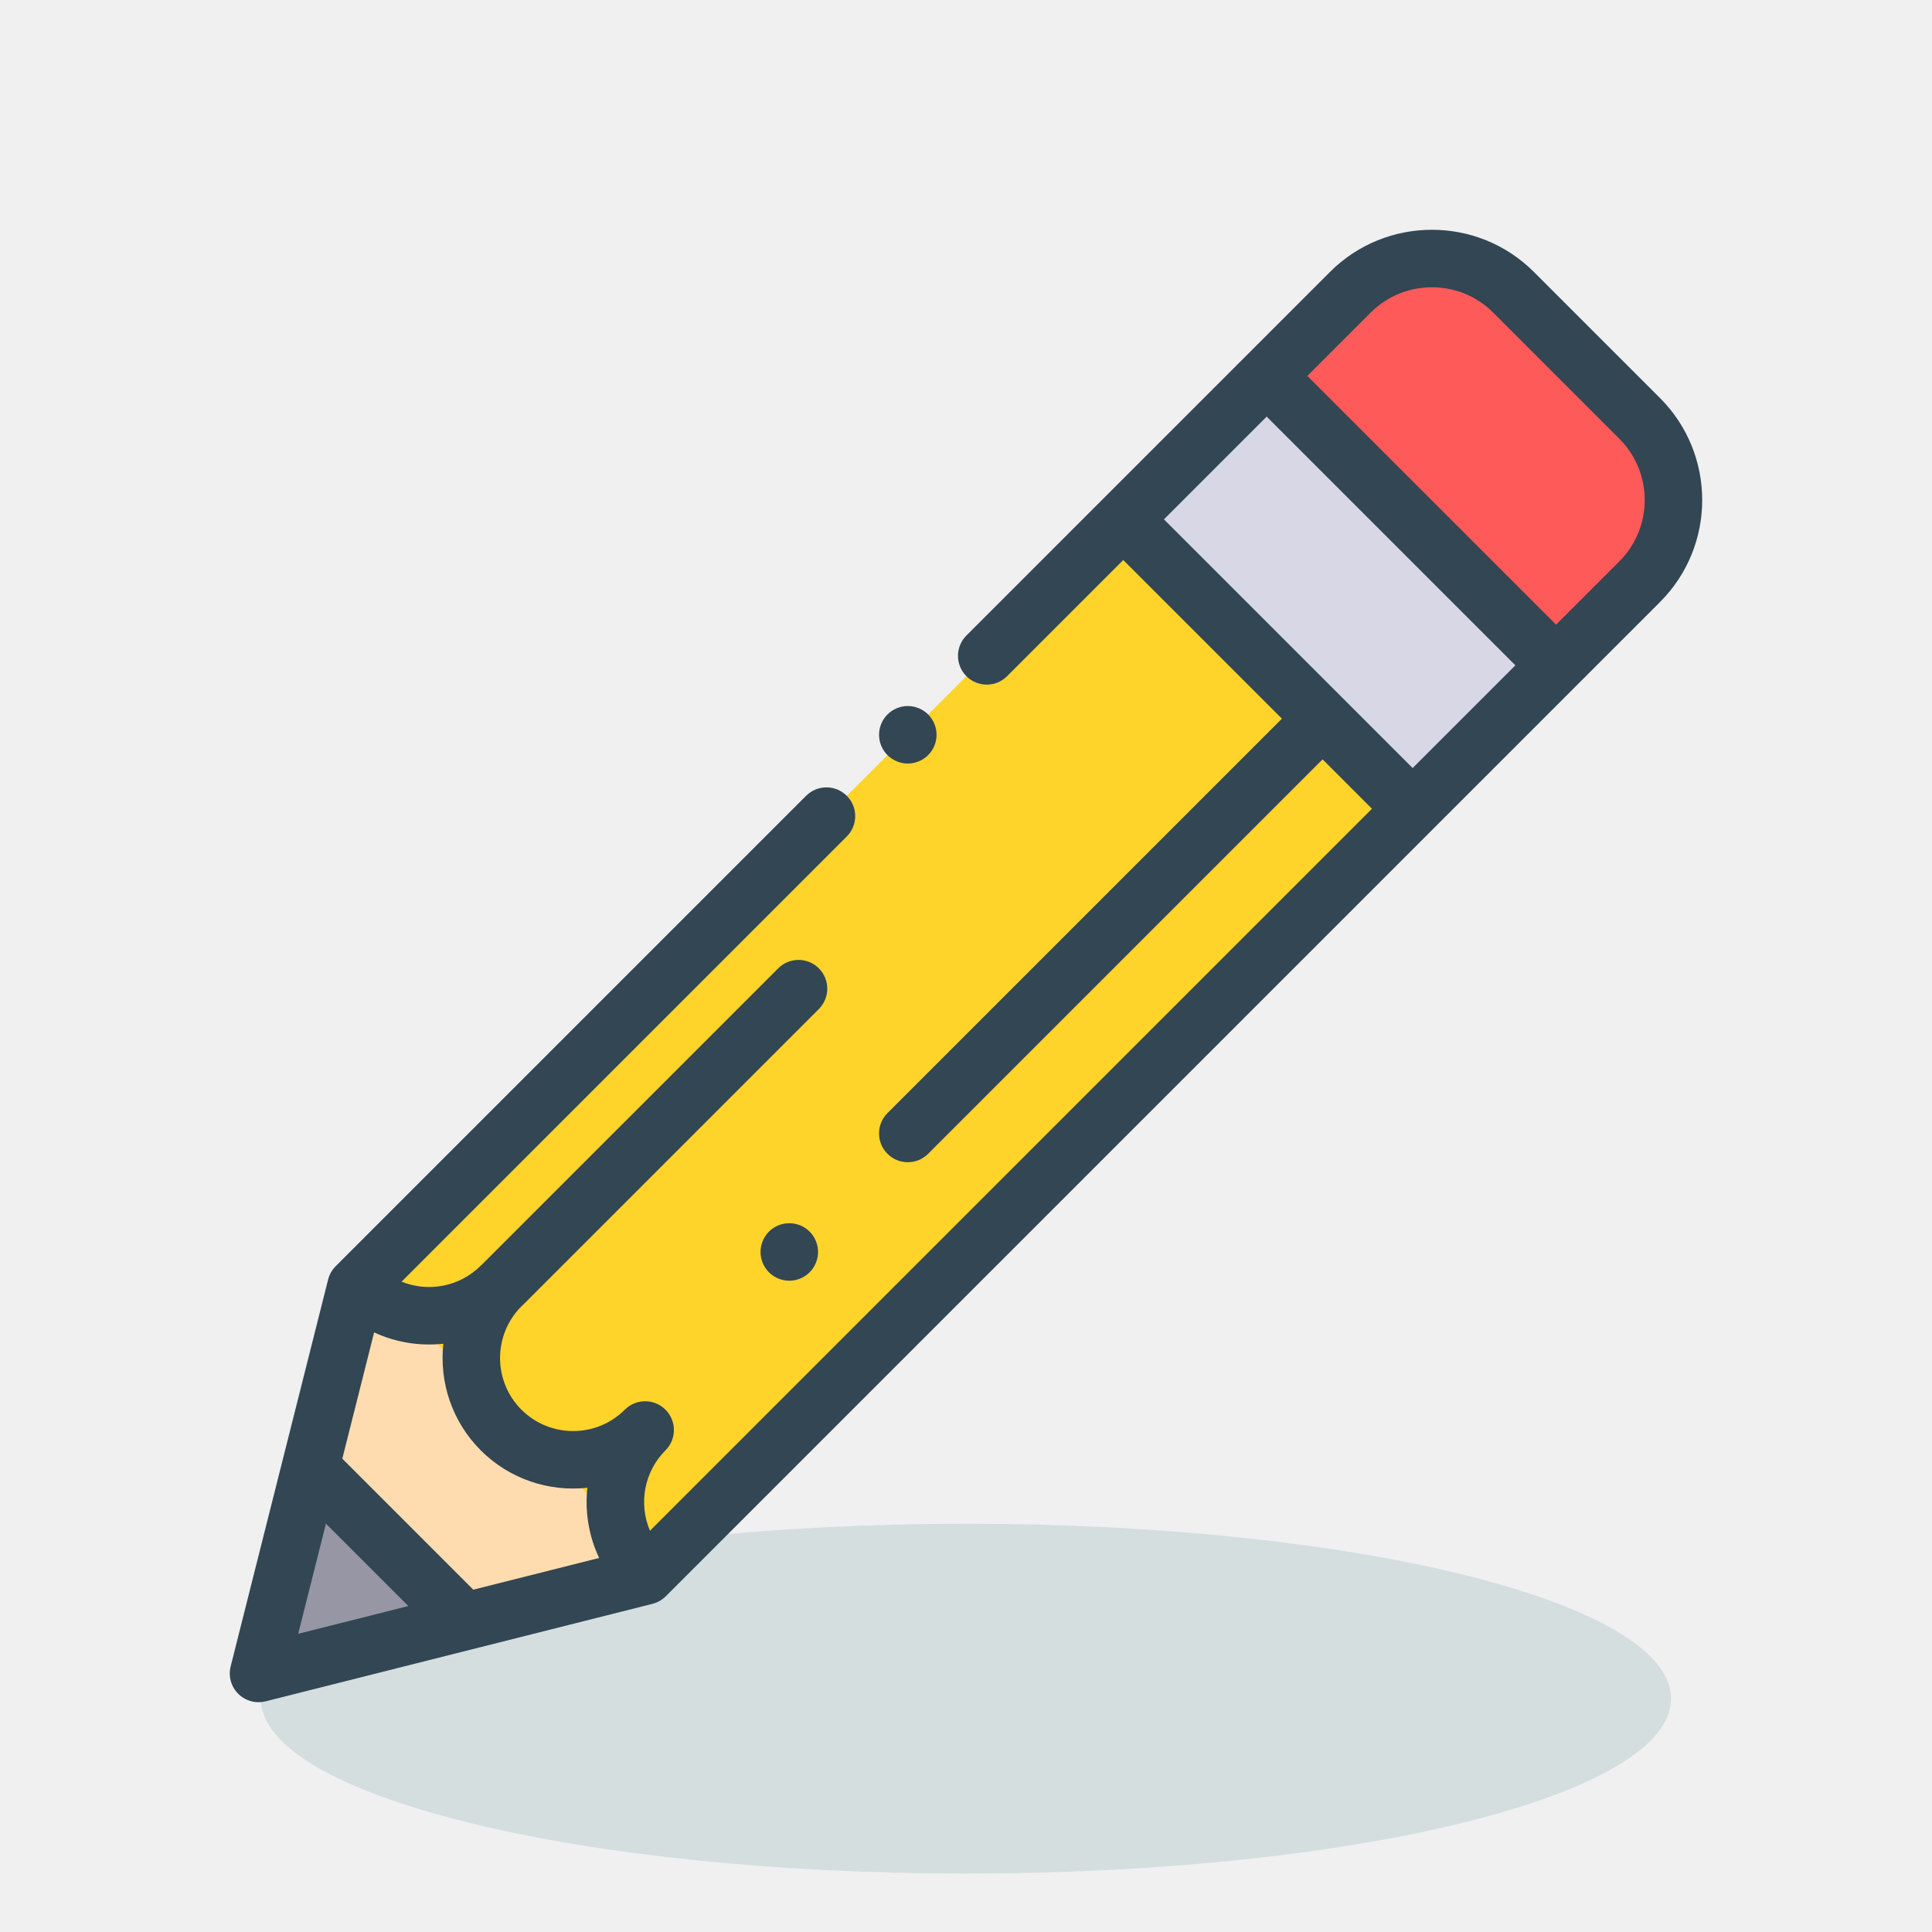
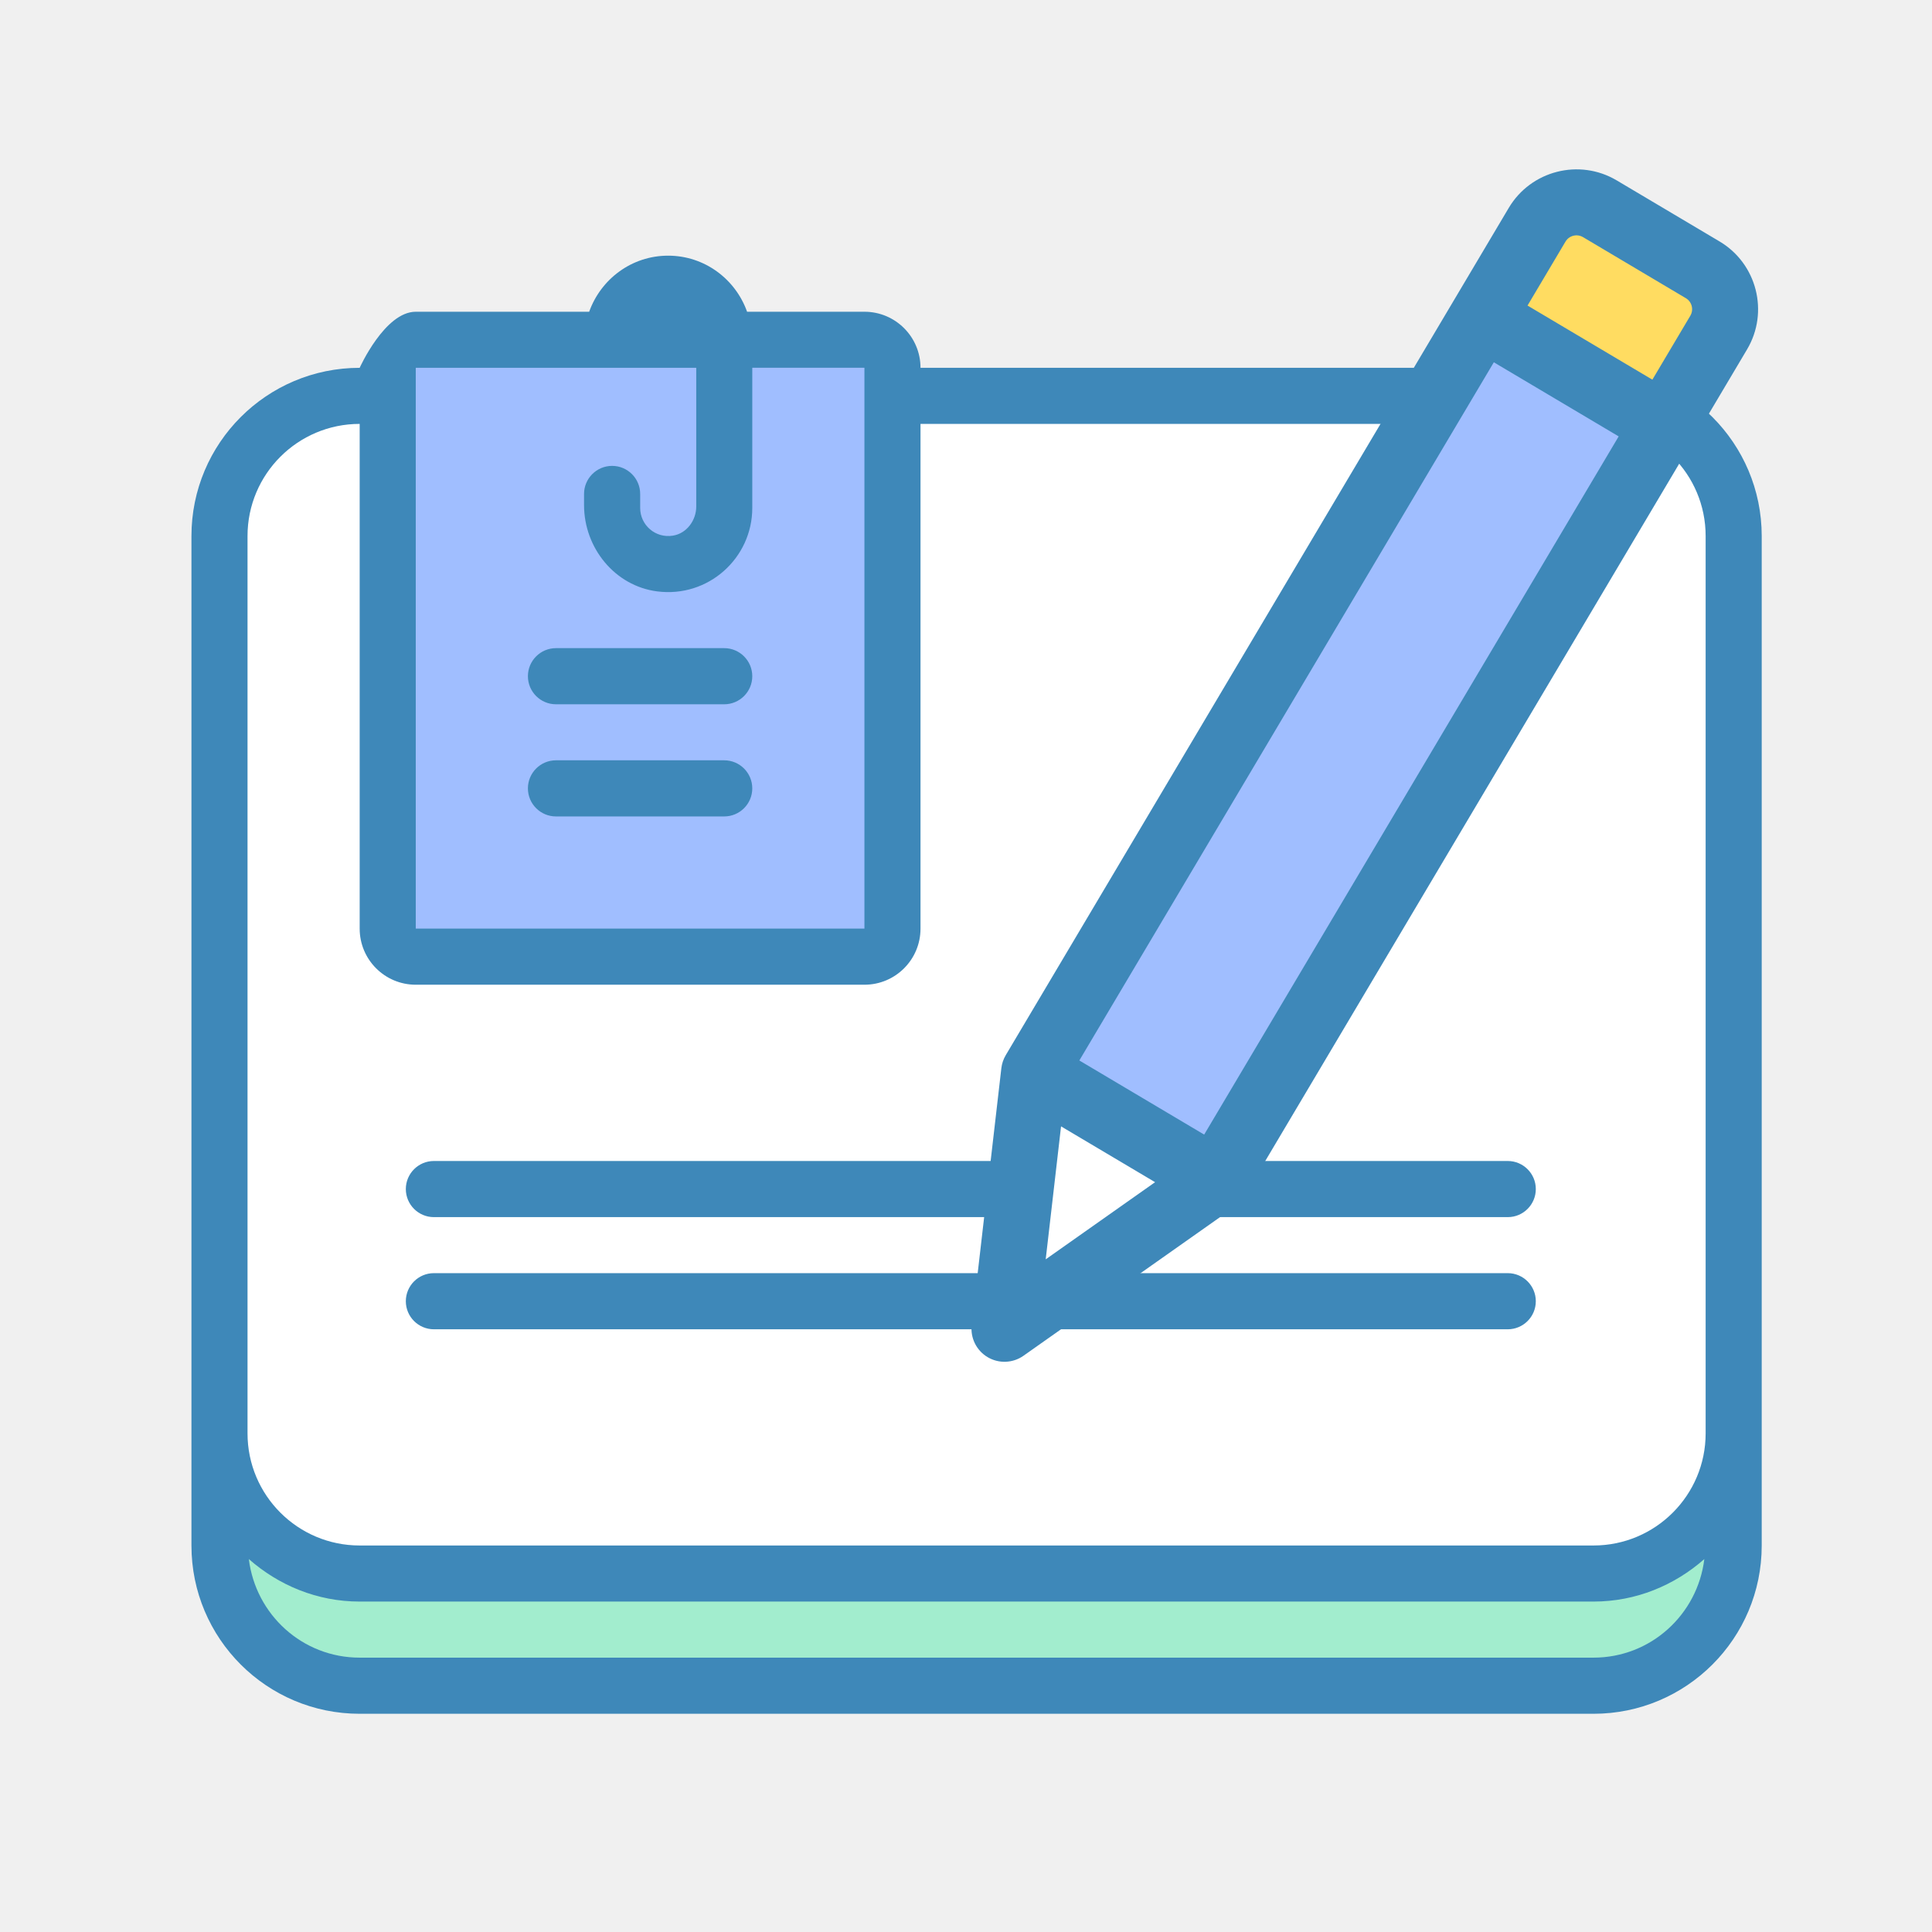
<svg xmlns="http://www.w3.org/2000/svg" width="128" height="128" viewBox="0 0 33.867 33.867" version="1.1" id="svg8">
  <defs id="defs2">
    <linearGradient id="SVGID_1_" gradientUnits="userSpaceOnUse" x1="-48.898" y1="652.635" x2="-47.823" y2="651.701" gradientTransform="matrix(359.2982,0,0,-413.193,17595.889,269767.66)">
      <stop offset="0" style="stop-color:#D4E1F4" id="stop1610" />
      <stop offset="0.172" style="stop-color:#D4E1F4" id="stop1612" />
      <stop offset="0.2" style="stop-color:#D4E1F4" id="stop1614" />
      <stop offset="0.2" style="stop-color:#DAE4F4" id="stop1616" />
      <stop offset="0.201" style="stop-color:#EBEBF4" id="stop1618" />
      <stop offset="0.201" style="stop-color:#F6F1F4" id="stop1620" />
      <stop offset="0.202" style="stop-color:#FDF4F4" id="stop1622" />
      <stop offset="0.205" style="stop-color:#FFF5F4" id="stop1624" />
      <stop offset="0.252" style="stop-color:#FFF5F4" id="stop1626" />
      <stop offset="0.26" style="stop-color:#FFF5F4" id="stop1628" />
      <stop offset="0.26" style="stop-color:#D4E1F4" id="stop1630" />
      <stop offset="0.397" style="stop-color:#D4E1F4" id="stop1632" />
      <stop offset="0.42" style="stop-color:#D4E1F4" id="stop1634" />
      <stop offset="0.42" style="stop-color:#DAE4F4" id="stop1636" />
      <stop offset="0.421" style="stop-color:#EBEBF4" id="stop1638" />
      <stop offset="0.421" style="stop-color:#F6F1F4" id="stop1640" />
      <stop offset="0.422" style="stop-color:#FDF4F4" id="stop1642" />
      <stop offset="0.425" style="stop-color:#FFF5F4" id="stop1644" />
      <stop offset="0.489" style="stop-color:#FFF5F4" id="stop1646" />
      <stop offset="0.5" style="stop-color:#FFF5F4" id="stop1648" />
      <stop offset="0.5" style="stop-color:#F9F2F4" id="stop1650" />
      <stop offset="0.5" style="stop-color:#E8EBF4" id="stop1652" />
      <stop offset="0.5" style="stop-color:#DDE5F4" id="stop1654" />
      <stop offset="0.5" style="stop-color:#D6E2F4" id="stop1656" />
      <stop offset="0.501" style="stop-color:#D4E1F4" id="stop1658" />
      <stop offset="0.706" style="stop-color:#D4E1F4" id="stop1660" />
      <stop offset="0.74" style="stop-color:#D4E1F4" id="stop1662" />
      <stop offset="0.741" style="stop-color:#FFF5F4" id="stop1664" />
      <stop offset="0.835" style="stop-color:#FFF5F4" id="stop1666" />
      <stop offset="0.85" style="stop-color:#FFF5F4" id="stop1668" />
      <stop offset="0.851" style="stop-color:#D4E1F4" id="stop1670" />
    </linearGradient>
    <linearGradient id="SVGID_1_-9" gradientUnits="userSpaceOnUse" x1="-48.715" y1="652.507" x2="-48.205" y2="651.595" gradientTransform="matrix(22.45947,0,0,-12.55625,1104.41,8465.738)">
      <stop offset="0" style="stop-color:#D4E1F4" id="stop2374" />
      <stop offset="0.172" style="stop-color:#D4E1F4" id="stop2376" />
      <stop offset="0.2" style="stop-color:#D4E1F4" id="stop2378" />
      <stop offset="0.2" style="stop-color:#DAE4F4" id="stop2380" />
      <stop offset="0.201" style="stop-color:#EBEBF4" id="stop2382" />
      <stop offset="0.201" style="stop-color:#F6F1F4" id="stop2384" />
      <stop offset="0.202" style="stop-color:#FDF4F4" id="stop2386" />
      <stop offset="0.205" style="stop-color:#FFF5F4" id="stop2388" />
      <stop offset="0.252" style="stop-color:#FFF5F4" id="stop2390" />
      <stop offset="0.26" style="stop-color:#FFF5F4" id="stop2392" />
      <stop offset="0.26" style="stop-color:#D4E1F4" id="stop2394" />
      <stop offset="0.397" style="stop-color:#D4E1F4" id="stop2396" />
      <stop offset="0.42" style="stop-color:#D4E1F4" id="stop2398" />
      <stop offset="0.42" style="stop-color:#DAE4F4" id="stop2400" />
      <stop offset="0.421" style="stop-color:#EBEBF4" id="stop2402" />
      <stop offset="0.421" style="stop-color:#F6F1F4" id="stop2404" />
      <stop offset="0.422" style="stop-color:#FDF4F4" id="stop2406" />
      <stop offset="0.425" style="stop-color:#FFF5F4" id="stop2408" />
      <stop offset="0.489" style="stop-color:#FFF5F4" id="stop2410" />
      <stop offset="0.5" style="stop-color:#FFF5F4" id="stop2412" />
      <stop offset="0.5" style="stop-color:#F9F2F4" id="stop2414" />
      <stop offset="0.5" style="stop-color:#E8EBF4" id="stop2416" />
      <stop offset="0.5" style="stop-color:#DDE5F4" id="stop2418" />
      <stop offset="0.5" style="stop-color:#D6E2F4" id="stop2420" />
      <stop offset="0.501" style="stop-color:#D4E1F4" id="stop2422" />
      <stop offset="0.706" style="stop-color:#D4E1F4" id="stop2424" />
      <stop offset="0.74" style="stop-color:#D4E1F4" id="stop2426" />
      <stop offset="0.741" style="stop-color:#FFF5F4" id="stop2428" />
      <stop offset="0.835" style="stop-color:#FFF5F4" id="stop2430" />
      <stop offset="0.85" style="stop-color:#FFF5F4" id="stop2432" />
      <stop offset="0.851" style="stop-color:#D4E1F4" id="stop2434" />
    </linearGradient>
  </defs>
  <g id="layer1" transform="translate(0,-263.1333)">
    <g id="g4631" transform="matrix(0.2645833,0,0,0.2645833,123.9807,233.3765)" />
    <g id="g4633" transform="matrix(0.2645833,0,0,0.2645833,123.9807,233.3765)" />
    <g id="g4635" transform="matrix(0.2645833,0,0,0.2645833,123.9807,233.3765)" />
    <g id="g4637" transform="matrix(0.2645833,0,0,0.2645833,123.9807,233.3765)" />
    <g id="g4639" transform="matrix(0.2645833,0,0,0.2645833,123.9807,233.3765)" />
    <g id="g4641" transform="matrix(0.2645833,0,0,0.2645833,123.9807,233.3765)" />
    <g id="g4643" transform="matrix(0.2645833,0,0,0.2645833,123.9807,233.3765)" />
    <g id="g4645" transform="matrix(0.2645833,0,0,0.2645833,123.9807,233.3765)" />
    <g id="g4647" transform="matrix(0.2645833,0,0,0.2645833,123.9807,233.3765)" />
    <g id="g4649" transform="matrix(0.2645833,0,0,0.2645833,123.9807,233.3765)" />
    <g id="g4651" transform="matrix(0.2645833,0,0,0.2645833,123.9807,233.3765)" />
    <g id="g4653" transform="matrix(0.2645833,0,0,0.2645833,123.9807,233.3765)" />
    <g id="g4655" transform="matrix(0.2645833,0,0,0.2645833,123.9807,233.3765)" />
    <g id="g4657" transform="matrix(0.2645833,0,0,0.2645833,123.9807,233.3765)" />
    <g id="g4659" transform="matrix(0.2645833,0,0,0.2645833,123.9807,233.3765)" />
    <g id="g5940" transform="matrix(0.2645833,0,0,0.2645833,52.3312,255.6772)" />
    <g id="g5942" transform="matrix(0.2645833,0,0,0.2645833,52.3312,255.6772)" />
    <g id="g5944" transform="matrix(0.2645833,0,0,0.2645833,52.3312,255.6772)" />
    <g id="g5946" transform="matrix(0.2645833,0,0,0.2645833,52.3312,255.6772)" />
    <g id="g5948" transform="matrix(0.2645833,0,0,0.2645833,52.3312,255.6772)" />
    <g id="g5950" transform="matrix(0.2645833,0,0,0.2645833,52.3312,255.6772)" />
    <g id="g5952" transform="matrix(0.2645833,0,0,0.2645833,52.3312,255.6772)" />
    <g id="g5954" transform="matrix(0.2645833,0,0,0.2645833,52.3312,255.6772)" />
    <g id="g5956" transform="matrix(0.2645833,0,0,0.2645833,52.3312,255.6772)" />
    <g id="g5958" transform="matrix(0.2645833,0,0,0.2645833,52.3312,255.6772)" />
    <g id="g5960" transform="matrix(0.2645833,0,0,0.2645833,52.3312,255.6772)" />
    <g id="g5962" transform="matrix(0.2645833,0,0,0.2645833,52.3312,255.6772)" />
    <g id="g5964" transform="matrix(0.2645833,0,0,0.2645833,52.3312,255.6772)" />
    <g id="g5966" transform="matrix(0.2645833,0,0,0.2645833,52.3312,255.6772)" />
    <g id="g5968" transform="matrix(0.2645833,0,0,0.2645833,52.3312,255.6772)" />
    <g id="g6342" transform="matrix(0.05223282,0,0,0.05223282,4.536288,266.078)" />
    <g id="g6344" transform="matrix(0.05223282,0,0,0.05223282,4.536288,266.078)" />
    <g id="g6346" transform="matrix(0.05223282,0,0,0.05223282,4.536288,266.078)" />
    <g id="g6348" transform="matrix(0.05223282,0,0,0.05223282,4.536288,266.078)" />
    <g id="g6350" transform="matrix(0.05223282,0,0,0.05223282,4.536288,266.078)" />
    <g id="g6352" transform="matrix(0.05223282,0,0,0.05223282,4.536288,266.078)" />
    <g id="g6354" transform="matrix(0.05223282,0,0,0.05223282,4.536288,266.078)" />
    <g id="g6356" transform="matrix(0.05223282,0,0,0.05223282,4.536288,266.078)" />
    <g id="g6358" transform="matrix(0.05223282,0,0,0.05223282,4.536288,266.078)" />
    <g id="g6360" transform="matrix(0.05223282,0,0,0.05223282,4.536288,266.078)" />
    <g id="g6362" transform="matrix(0.05223282,0,0,0.05223282,4.536288,266.078)" />
    <g id="g6364" transform="matrix(0.05223282,0,0,0.05223282,4.536288,266.078)" />
    <g id="g6366" transform="matrix(0.05223282,0,0,0.05223282,4.536288,266.078)" />
    <g id="g6368" transform="matrix(0.05223282,0,0,0.05223282,4.536288,266.078)" />
    <g id="g6370" transform="matrix(0.05223282,0,0,0.05223282,4.536288,266.078)" />
    <g id="g7291" transform="matrix(0.04735073,0,0,0.04735073,4.711943,267.7517)" />
    <g id="g7293" transform="matrix(0.04735073,0,0,0.04735073,4.711943,267.7517)" />
    <g id="g7295" transform="matrix(0.04735073,0,0,0.04735073,4.711943,267.7517)" />
    <g id="g7297" transform="matrix(0.04735073,0,0,0.04735073,4.711943,267.7517)" />
    <g id="g7299" transform="matrix(0.04735073,0,0,0.04735073,4.711943,267.7517)" />
    <g id="g7301" transform="matrix(0.04735073,0,0,0.04735073,4.711943,267.7517)" />
    <g id="g7303" transform="matrix(0.04735073,0,0,0.04735073,4.711943,267.7517)" />
    <g id="g7305" transform="matrix(0.04735073,0,0,0.04735073,4.711943,267.7517)" />
    <g id="g7307" transform="matrix(0.04735073,0,0,0.04735073,4.711943,267.7517)" />
    <g id="g7309" transform="matrix(0.04735073,0,0,0.04735073,4.711943,267.7517)" />
    <g id="g7311" transform="matrix(0.04735073,0,0,0.04735073,4.711943,267.7517)" />
    <g id="g7313" transform="matrix(0.04735073,0,0,0.04735073,4.711943,267.7517)" />
    <g id="g7315" transform="matrix(0.04735073,0,0,0.04735073,4.711943,267.7517)" />
    <g id="g7317" transform="matrix(0.04735073,0,0,0.04735073,4.711943,267.7517)" />
    <g id="g7319" transform="matrix(0.04735073,0,0,0.04735073,4.711943,267.7517)" />
    <g id="g4631-3" transform="matrix(0.2645833,0,0,0.2645833,163.6301,236.6823)" />
    <g id="g4633-4" transform="matrix(0.2645833,0,0,0.2645833,163.6301,236.6823)" />
    <g id="g4635-2" transform="matrix(0.2645833,0,0,0.2645833,163.6301,236.6823)" />
    <g id="g4637-2" transform="matrix(0.2645833,0,0,0.2645833,163.6301,236.6823)" />
    <g id="g4639-4" transform="matrix(0.2645833,0,0,0.2645833,163.6301,236.6823)" />
    <g id="g4641-5" transform="matrix(0.2645833,0,0,0.2645833,163.6301,236.6823)" />
    <g id="g4643-1" transform="matrix(0.2645833,0,0,0.2645833,163.6301,236.6823)" />
    <g id="g4645-7" transform="matrix(0.2645833,0,0,0.2645833,163.6301,236.6823)" />
    <g id="g4647-5" transform="matrix(0.2645833,0,0,0.2645833,163.6301,236.6823)" />
    <g id="g4649-7" transform="matrix(0.2645833,0,0,0.2645833,163.6301,236.6823)" />
    <g id="g4651-1" transform="matrix(0.2645833,0,0,0.2645833,163.6301,236.6823)" />
    <g id="g4653-6" transform="matrix(0.2645833,0,0,0.2645833,163.6301,236.6823)" />
    <g id="g4655-9" transform="matrix(0.2645833,0,0,0.2645833,163.6301,236.6823)" />
    <g id="g4657-8" transform="matrix(0.2645833,0,0,0.2645833,163.6301,236.6823)" />
    <g id="g4659-1" transform="matrix(0.2645833,0,0,0.2645833,163.6301,236.6823)" />
    <g id="g5940-3" transform="matrix(0.2645833,0,0,0.2645833,91.98059,258.9829)" />
    <g id="g5942-3" transform="matrix(0.2645833,0,0,0.2645833,91.98059,258.9829)" />
    <g id="g5944-3" transform="matrix(0.2645833,0,0,0.2645833,91.98059,258.9829)" />
    <g id="g5946-7" transform="matrix(0.2645833,0,0,0.2645833,91.98059,258.9829)" />
    <g id="g5948-9" transform="matrix(0.2645833,0,0,0.2645833,91.98059,258.9829)" />
    <g id="g5950-8" transform="matrix(0.2645833,0,0,0.2645833,91.98059,258.9829)" />
    <g id="g5952-6" transform="matrix(0.2645833,0,0,0.2645833,91.98059,258.9829)" />
    <g id="g5954-7" transform="matrix(0.2645833,0,0,0.2645833,91.98059,258.9829)" />
    <g id="g5956-0" transform="matrix(0.2645833,0,0,0.2645833,91.98059,258.9829)" />
    <g id="g5958-4" transform="matrix(0.2645833,0,0,0.2645833,91.98059,258.9829)" />
    <g id="g5960-8" transform="matrix(0.2645833,0,0,0.2645833,91.98059,258.9829)" />
    <g id="g5962-4" transform="matrix(0.2645833,0,0,0.2645833,91.98059,258.9829)" />
    <g id="g5964-8" transform="matrix(0.2645833,0,0,0.2645833,91.98059,258.9829)" />
    <g id="g5966-1" transform="matrix(0.2645833,0,0,0.2645833,91.98059,258.9829)" />
    <g id="g5968-6" transform="matrix(0.2645833,0,0,0.2645833,91.98059,258.9829)" />
-     <g id="g18849">
-       <ellipse id="ellipse1076" ry="3.066" rx="12.36" cy="292.91" cx="16.933" style="opacity:0.5;fill:#b8cbcd;stroke-width:0.065;enable-background:new" />
+     <g id="g994">
      <rect ry="0" y="263.133" x="0" height="33.867" width="33.867" id="rect1218" style="opacity:0;fill:#ff5555;fill-opacity:1;stroke:none;stroke-width:0.295;stroke-linecap:round;stroke-miterlimit:4;stroke-dasharray:none;stroke-dashoffset:0;stroke-opacity:1" />
-       <g transform="matrix(0.05041181,0,0,0.05041181,4.027911,267.1612)" id="g8876">
-         <polygon style="fill:#ffdcaf" points="10.001,501.999 144.524,468.104 153.083,459.546 52.454,358.916 43.895,367.475 " id="polygon8800" />
-         <polygon style="fill:#9696a5" points="10.001,501.999 81.622,483.953 28.047,430.377 " id="polygon8802" />
-         <path style="fill:#ffd42a" d="M 490.365,122.264 148.759,463.87 48.13,363.24 389.736,21.634 c 15.622,-15.622 40.95,-15.622 56.572,0 l 44.058,44.058 c 15.621,15.622 15.621,40.95 -10e-4,56.572 z" id="path8804" />
-         <path style="fill:#ff5a5a" d="m 460.474,152.154 29.792,-29.792 c 15.676,-15.676 15.676,-41.092 0,-56.768 L 446.405,21.733 c -15.676,-15.676 -41.092,-15.676 -56.768,0 l -29.792,29.792 z" id="path8806" />
-         <rect x="351.612" y="54.53" transform="matrix(0.7071,-0.7071,0.7071,0.7071,24.2816,309.9869)" style="fill:#d7d7e6" width="69.433" height="142.305" id="rect8808" />
-         <path style="fill:#324654;fill-opacity:1" d="m 187.487,348.362 c -1.86,1.87 -2.93,4.44 -2.93,7.08 0,2.63 1.07,5.21 2.93,7.07 1.86,1.86 4.44,2.93 7.07,2.93 2.64,0 5.21,-1.07 7.07,-2.93 1.87,-1.86 2.93,-4.44 2.93,-7.07 0,-2.64 -1.06,-5.21 -2.93,-7.08 -1.86,-1.86 -4.43,-2.92 -7.07,-2.92 -2.63,0 -5.21,1.06 -7.07,2.92 z" id="path8810" />
-         <path style="fill:#324654;fill-opacity:1" d="m 497.338,58.523 -43.861,-43.86 c -19.551,-19.551 -51.36,-19.55 -70.91,0 L 256.142,141.087 c -3.905,3.905 -3.905,10.237 0,14.143 3.904,3.905 10.237,3.905 14.143,0 l 40.397,-40.397 55.172,55.172 -137.16,137.158 c -3.905,3.905 -3.905,10.237 0,14.144 1.953,1.953 4.512,2.929 7.071,2.929 2.559,0 5.119,-0.976 7.071,-2.929 L 379.995,184.149 397.166,201.32 146.109,452.376 c -3.943,-9.263 -2.149,-20.407 5.396,-27.951 1.953,-1.953 2.929,-4.512 2.929,-7.071 0,-2.559 -0.976,-5.119 -2.929,-7.071 -3.905,-3.905 -10.237,-3.905 -14.144,0 -9.909,9.909 -26.033,9.909 -35.943,0 -9.888,-9.888 -9.907,-25.964 -0.062,-35.879 0.144,-0.128 0.291,-0.25 0.429,-0.387 L 204.84,270.962 c 3.905,-3.905 3.905,-10.237 0,-14.144 -3.905,-3.907 -10.237,-3.905 -14.144,0 l -102.96,102.96 c -0.155,0.137 -0.313,0.269 -0.462,0.417 -7.429,7.43 -18.355,9.289 -27.534,5.576 L 214.546,210.965 c 3.905,-3.905 3.905,-10.237 0,-14.143 -3.904,-3.906 -10.236,-3.904 -14.143,0 L 36.823,360.403 c -1.277,1.277 -2.185,2.876 -2.625,4.628 L 0.303,499.556 c -0.86,3.413 0.137,7.026 2.626,9.515 1.899,1.898 4.453,2.929 7.072,2.929 0.813,0 1.634,-0.099 2.443,-0.303 l 134.523,-33.895 c 1.751,-0.441 3.351,-1.349 4.628,-2.625 L 497.337,129.435 c 19.551,-19.552 19.551,-51.362 0.001,-70.912 z m -172.513,42.167 35.728,-35.728 86.486,86.486 -35.728,35.728 z M 74.264,387.35 c -1.439,13.222 2.897,26.96 13.012,37.075 10.114,10.113 23.851,14.455 37.075,13.012 -0.901,8.272 0.46,16.747 4.082,24.409 L 84.682,472.87 39.13,427.318 50.192,383.417 c 7.575,3.505 15.922,4.821 24.072,3.933 z m -40.826,62.562 28.65,28.65 -38.3,9.65 z M 483.195,115.291 461.181,137.305 374.695,50.819 396.709,28.805 c 11.753,-11.753 30.873,-11.752 42.625,0 l 43.861,43.861 c 11.752,11.751 11.752,30.873 0,42.625 z" id="path8812" />
-         <path style="fill:#324654;fill-opacity:1" d="m 235.769,185.605 c 2.63,0 5.21,-1.07 7.07,-2.93 1.86,-1.86 2.93,-4.44 2.93,-7.07 0,-2.63 -1.07,-5.21 -2.93,-7.07 -1.86,-1.86 -4.44,-2.93 -7.07,-2.93 -2.64,0 -5.21,1.07 -7.07,2.93 -1.87,1.86 -2.93,4.44 -2.93,7.07 0,2.63 1.06,5.21 2.93,7.07 1.86,1.86 4.43,2.93 7.07,2.93 z" id="path8814" />
-         <g id="g8816" />
-         <g id="g8818" />
-         <g id="g8820" />
-         <g id="g8822" />
-         <g id="g8824" />
-         <g id="g8826" />
-         <g id="g8828" />
-         <g id="g8830" />
-         <g id="g8832" />
-         <g id="g8834" />
-         <g id="g8836" />
-         <g id="g8838" />
-         <g id="g8840" />
-         <g id="g8842" />
-         <g id="g8844" />
+       <path id="path18518" d="m 30.882,272.53 v 17.696 c 0,1.629 -1.32,2.949 -2.949,2.949 H 6.305 c -1.629,0 -2.949,-1.32 -2.949,-2.949 v -17.696 c 0,-1.629 1.32,-2.949 2.949,-2.949 0,0 0.44,-0.983 0.983,-0.983 h 3.04 c 0.204,-0.571 0.744,-0.983 1.384,-0.983 0.64,0 1.181,0.412 1.384,0.983 h 2.057 c 0.543,0 0.983,0.44 0.983,0.983 h 11.797 c 1.629,0 2.949,1.32 2.949,2.949 z" style="fill:#3e88b9;fill-opacity:1;stroke-width:0.983" />
+       <path id="path18516" d="m 7.288,279.411 h 7.865 v -9.831 h -1.966 v 2.458 c 0,0.877 -0.77,1.578 -1.668,1.462 -0.743,-0.096 -1.281,-0.764 -1.281,-1.513 v -0.195 c 0,-0.271 0.22,-0.492 0.492,-0.492 v 0 c 0.271,0 0.492,0.22 0.492,0.492 v 0.246 c 0,0.298 0.266,0.535 0.574,0.485 0.242,-0.039 0.409,-0.268 0.409,-0.512 v -2.43 H 7.288 Z" style="fill:#a0beff;fill-opacity:1;stroke-width:0.983" />
+       <path id="path18514" d="m 29.876,290.463 c -0.52,0.458 -1.195,0.745 -1.943,0.745 H 6.305 c -0.747,0 -1.423,-0.287 -1.943,-0.745 0.119,0.972 0.938,1.728 1.943,1.728 H 27.933 c 1.005,0 1.824,-0.756 1.943,-1.728 z" style="fill:#a2edce;fill-opacity:1;stroke-width:0.983" />
+       <path id="path18512" d="m 29.899,272.53 c 0,-1.086 -0.88,-1.966 -1.966,-1.966 H 16.136 v 8.848 c 0,0.543 -0.44,0.983 -0.983,0.983 H 7.288 c -0.543,0 -0.983,-0.44 -0.983,-0.983 v -8.848 c -1.086,0 -1.966,0.88 -1.966,1.966 v 15.729 c 0,1.086 0.88,1.966 1.966,1.966 H 27.933 c 1.086,0 1.966,-0.88 1.966,-1.966 z" style="fill:#ffffff;stroke-width:0.983" />
+       <path id="path18522" d="m 9.254,274.987 v 0 c 0,-0.271 0.22,-0.492 0.492,-0.492 h 2.949 c 0.271,0 0.492,0.22 0.492,0.492 v 0 c 0,0.271 -0.22,0.492 -0.492,0.492 H 9.746 c -0.271,0 -0.492,-0.22 -0.492,-0.492 z" style="fill:#3e88b9;fill-opacity:1;stroke-width:0.983" />
+       <path id="path18520" d="m 9.746,277.445 h 2.949 c 0.271,0 0.492,-0.22 0.492,-0.492 v 0 c 0,-0.271 -0.22,-0.492 -0.492,-0.492 H 9.746 c -0.271,0 -0.492,0.22 -0.492,0.492 v 0 c 0,0.271 0.22,0.492 0.492,0.492 z" style="fill:#3e88b9;fill-opacity:1;stroke-width:0.983" />
+       <path style="fill:#3e88b9;fill-opacity:1;stroke-width:0.983" d="m 7.114,283.977 v 0 c 0,-0.271 0.22,-0.492 0.492,-0.492 H 26.43 c 0.271,0 0.492,0.22 0.492,0.492 v 0 c 0,0.271 -0.22,0.492 -0.492,0.492 H 7.606 c -0.271,0 -0.492,-0.22 -0.492,-0.492 z" id="path19180" />
+       <path style="fill:#3e88b9;fill-opacity:1;stroke-width:0.983" d="M 7.606,286.435 H 26.43 c 0.271,0 0.492,-0.22 0.492,-0.492 v 0 c 0,-0.271 -0.22,-0.492 -0.492,-0.492 H 7.606 c -0.271,0 -0.492,0.22 -0.492,0.492 v 0 c 0,0.271 0.22,0.492 0.492,0.492 z" id="path19182" />
+       <g transform="matrix(0.111596,-0.187976,0.187976,0.111596,-40.27196,269.6736)" id="g6057">
+         <path style="fill:#a0beff;fill-opacity:1;stroke-width:0.265" d="m 88.184,258.323 h 79.01 c 2.027,0 3.671,1.644 3.671,3.671 v 9.591 c 0,2.027 -1.644,3.671 -3.671,3.671 H 88.184 Z" id="path5906" />
+         <path style="fill:#ffdc61;fill-opacity:1;stroke-width:0.265" d="m 158.584,275.256 h 8.609 c 2.028,0 3.672,-1.644 3.672,-3.671 v -9.591 c 0,-2.027 -1.644,-3.671 -3.671,-3.671 h -8.609 v 16.933 z" id="path5908" />
+         <polygon style="fill:#ffffff" points="135.505,10 135.505,74 64,42 " id="polygon5910" transform="matrix(0.2645833,0,0,0.2645833,52.3312,255.6772)" />
+         <path d="m 68.184,269.205 18.919,8.467 c 0.34,0.152 0.708,0.231 1.081,0.231 h 79.01 c 3.483,0 6.317,-2.834 6.317,-6.317 v -9.591 c 0,-3.483 -2.834,-6.317 -6.317,-6.317 H 88.184 c -0.373,0 -0.741,0.079 -1.081,0.231 l -18.919,8.467 c -0.952,0.426 -1.565,1.372 -1.565,2.415 0,1.043 0.613,1.989 1.565,2.415 z m 22.646,-8.236 h 65.109 v 11.642 H 90.829 Z m 77.389,1.026 v 9.591 c 0,0.565 -0.46,1.026 -1.026,1.026 h -5.963 v -11.642 h 5.963 c 0.565,0 1.026,0.46 1.026,1.026 z m -82.681,0.411 v 8.768 l -9.796,-4.384 z" id="path5938" style="fill:#3e88b9;fill-opacity:1;stroke-width:0.265" />
      </g>
    </g>
  </g>
</svg>
